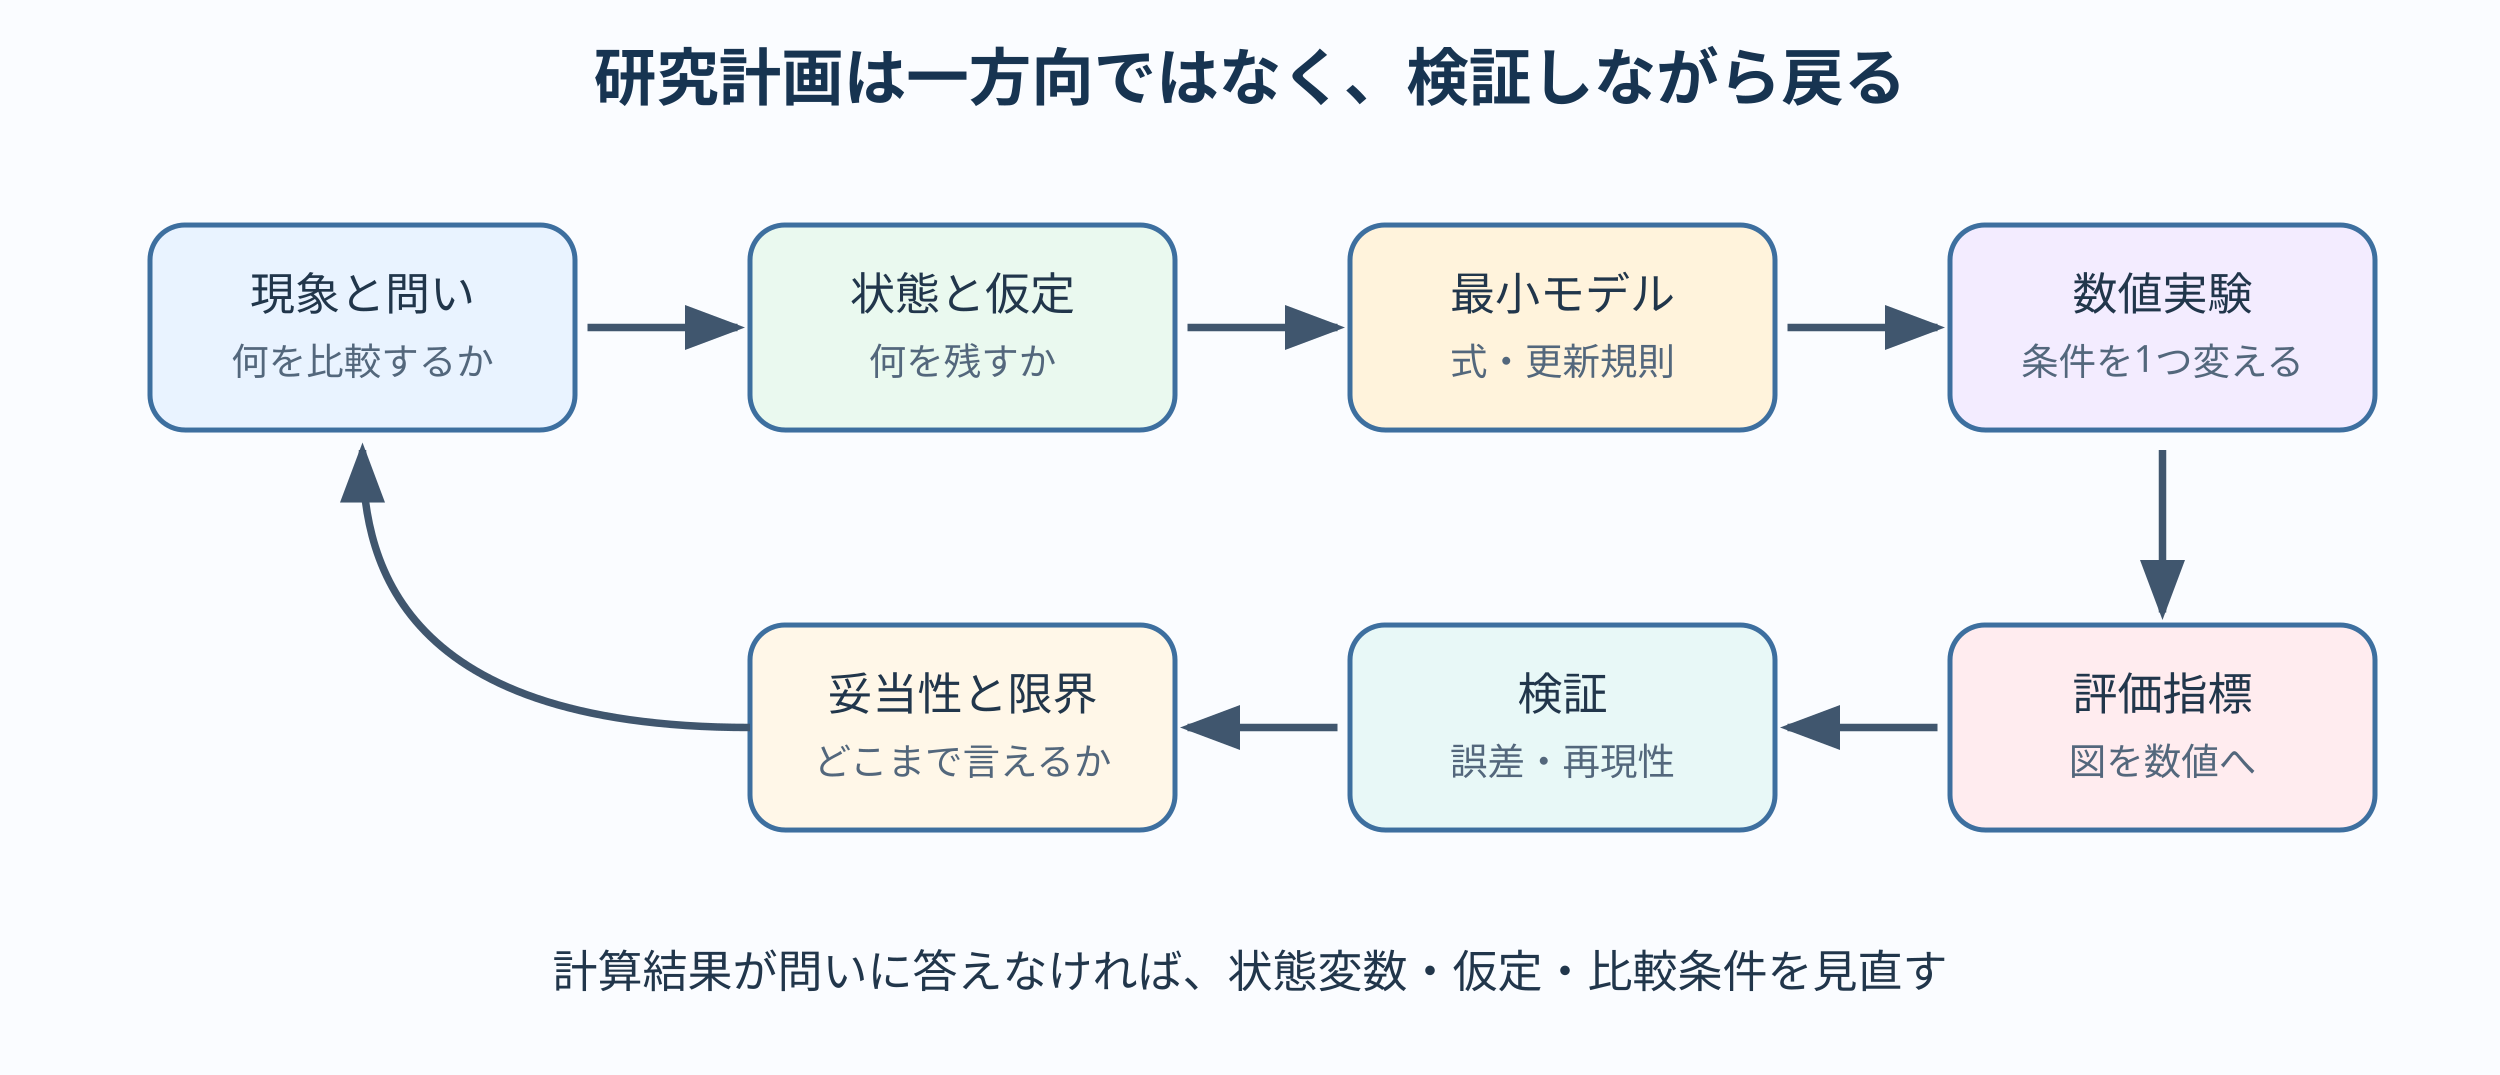
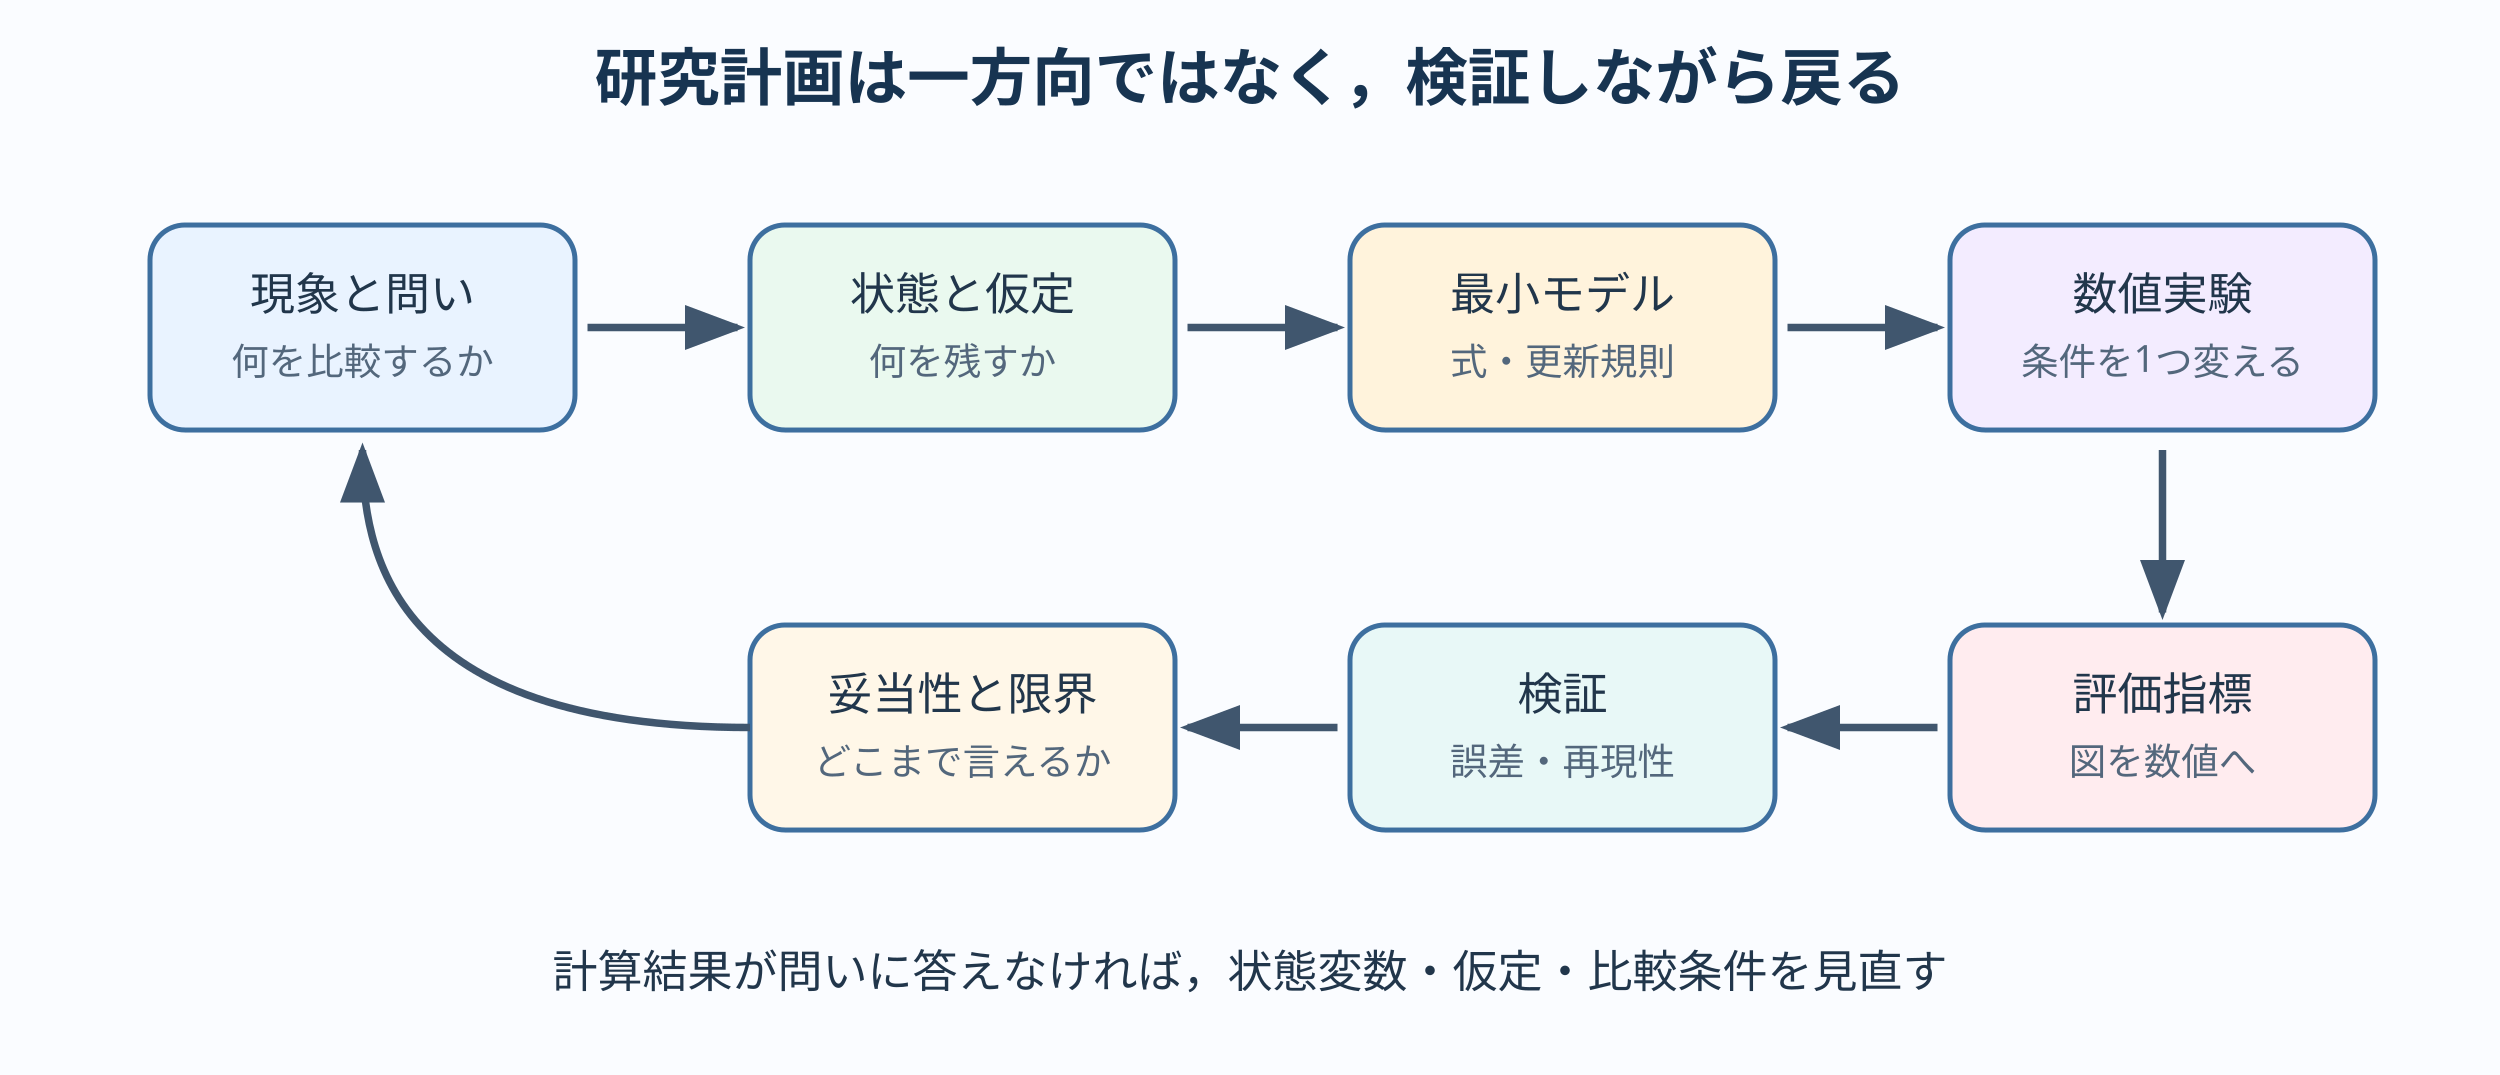
<svg xmlns="http://www.w3.org/2000/svg" width="1000" height="430" viewBox="0 0 1000 430" role="img" aria-labelledby="title desc">
  <defs>
    <marker id="a" markerWidth="9" markerHeight="9" refX="7" refY="3" orient="auto">
      <path d="M0 0v6l8-3z" fill="#40566e" />
    </marker>
    <style>.t{font:18px sans-serif;fill:#21364b}.s{font:15px sans-serif;fill:#53677c}.b{stroke:#3d6f9f;stroke-width:2;rx:14}.p{stroke:#40566e;stroke-width:3;fill:none;marker-end:url(#a)}</style>
  </defs>
  <rect width="1000" height="430" fill="#fafcff" />
-   <text x="500" y="40" text-anchor="middle" style="font:700 25px sans-serif;fill:#173451">研究計画は一方向ではなく、検証しながら戻る</text>
+   <text x="500" y="40" text-anchor="middle" style="font:700 25px sans-serif;fill:#173451">研究計画は一方向ではなく，検証しながら戻る</text>
  <g transform="translate(60 90)">
    <rect class="b" width="170" height="82" fill="#e9f3ff" />
    <text x="85" y="34" text-anchor="middle" class="t">現象と問い</text>
    <text x="85" y="60" text-anchor="middle" class="s">何を比較するか</text>
  </g>
  <path class="p" d="M235 131H295" />
  <g transform="translate(300 90)">
    <rect class="b" width="170" height="82" fill="#eaf9ef" />
    <text x="85" y="34" text-anchor="middle" class="t">状態と仮定</text>
    <text x="85" y="60" text-anchor="middle" class="s">何を残すか</text>
  </g>
  <path class="p" d="M475 131H535" />
  <g transform="translate(540 90)">
    <rect class="b" width="170" height="82" fill="#fff3dc" />
    <text x="85" y="34" text-anchor="middle" class="t">最小モデル</text>
    <text x="85" y="60" text-anchor="middle" class="s">式・更新規則</text>
  </g>
  <path class="p" d="M715 131H775" />
  <g transform="translate(780 90)">
    <rect class="b" width="170" height="82" fill="#f3ecff" />
    <text x="85" y="34" text-anchor="middle" class="t">数値実験</text>
    <text x="85" y="60" text-anchor="middle" class="s">条件を1つ変える</text>
  </g>
  <path class="p" d="M865 180V245" />
  <g transform="translate(780 250)">
    <rect class="b" width="170" height="82" fill="#ffecef" />
    <text x="85" y="34" text-anchor="middle" class="t">評価指標</text>
    <text x="85" y="60" text-anchor="middle" class="s">図を数値へ</text>
  </g>
  <path class="p" d="M775 291H715" />
  <g transform="translate(540 250)">
    <rect class="b" width="170" height="82" fill="#e8f8f7" />
    <text x="85" y="34" text-anchor="middle" class="t">検証</text>
    <text x="85" y="60" text-anchor="middle" class="s">誤差・再現性</text>
  </g>
  <path class="p" d="M535 291H475" />
  <g transform="translate(300 250)">
    <rect class="b" width="170" height="82" fill="#fff7e8" />
    <text x="85" y="34" text-anchor="middle" class="t">妥当性と限界</text>
    <text x="85" y="60" text-anchor="middle" class="s">どこまで言えるか</text>
  </g>
  <path class="p" d="M300 291C155 291 145 220 145 180" />
-   <text x="500" y="395" text-anchor="middle" class="t">計算結果が問いに答えなければ、状態変数・仮定・比較条件を見直す</text>
+   <text x="500" y="395" text-anchor="middle" class="t">計算結果が問いに答えなければ，状態変数・仮定・比較条件を見直す</text>
</svg>
